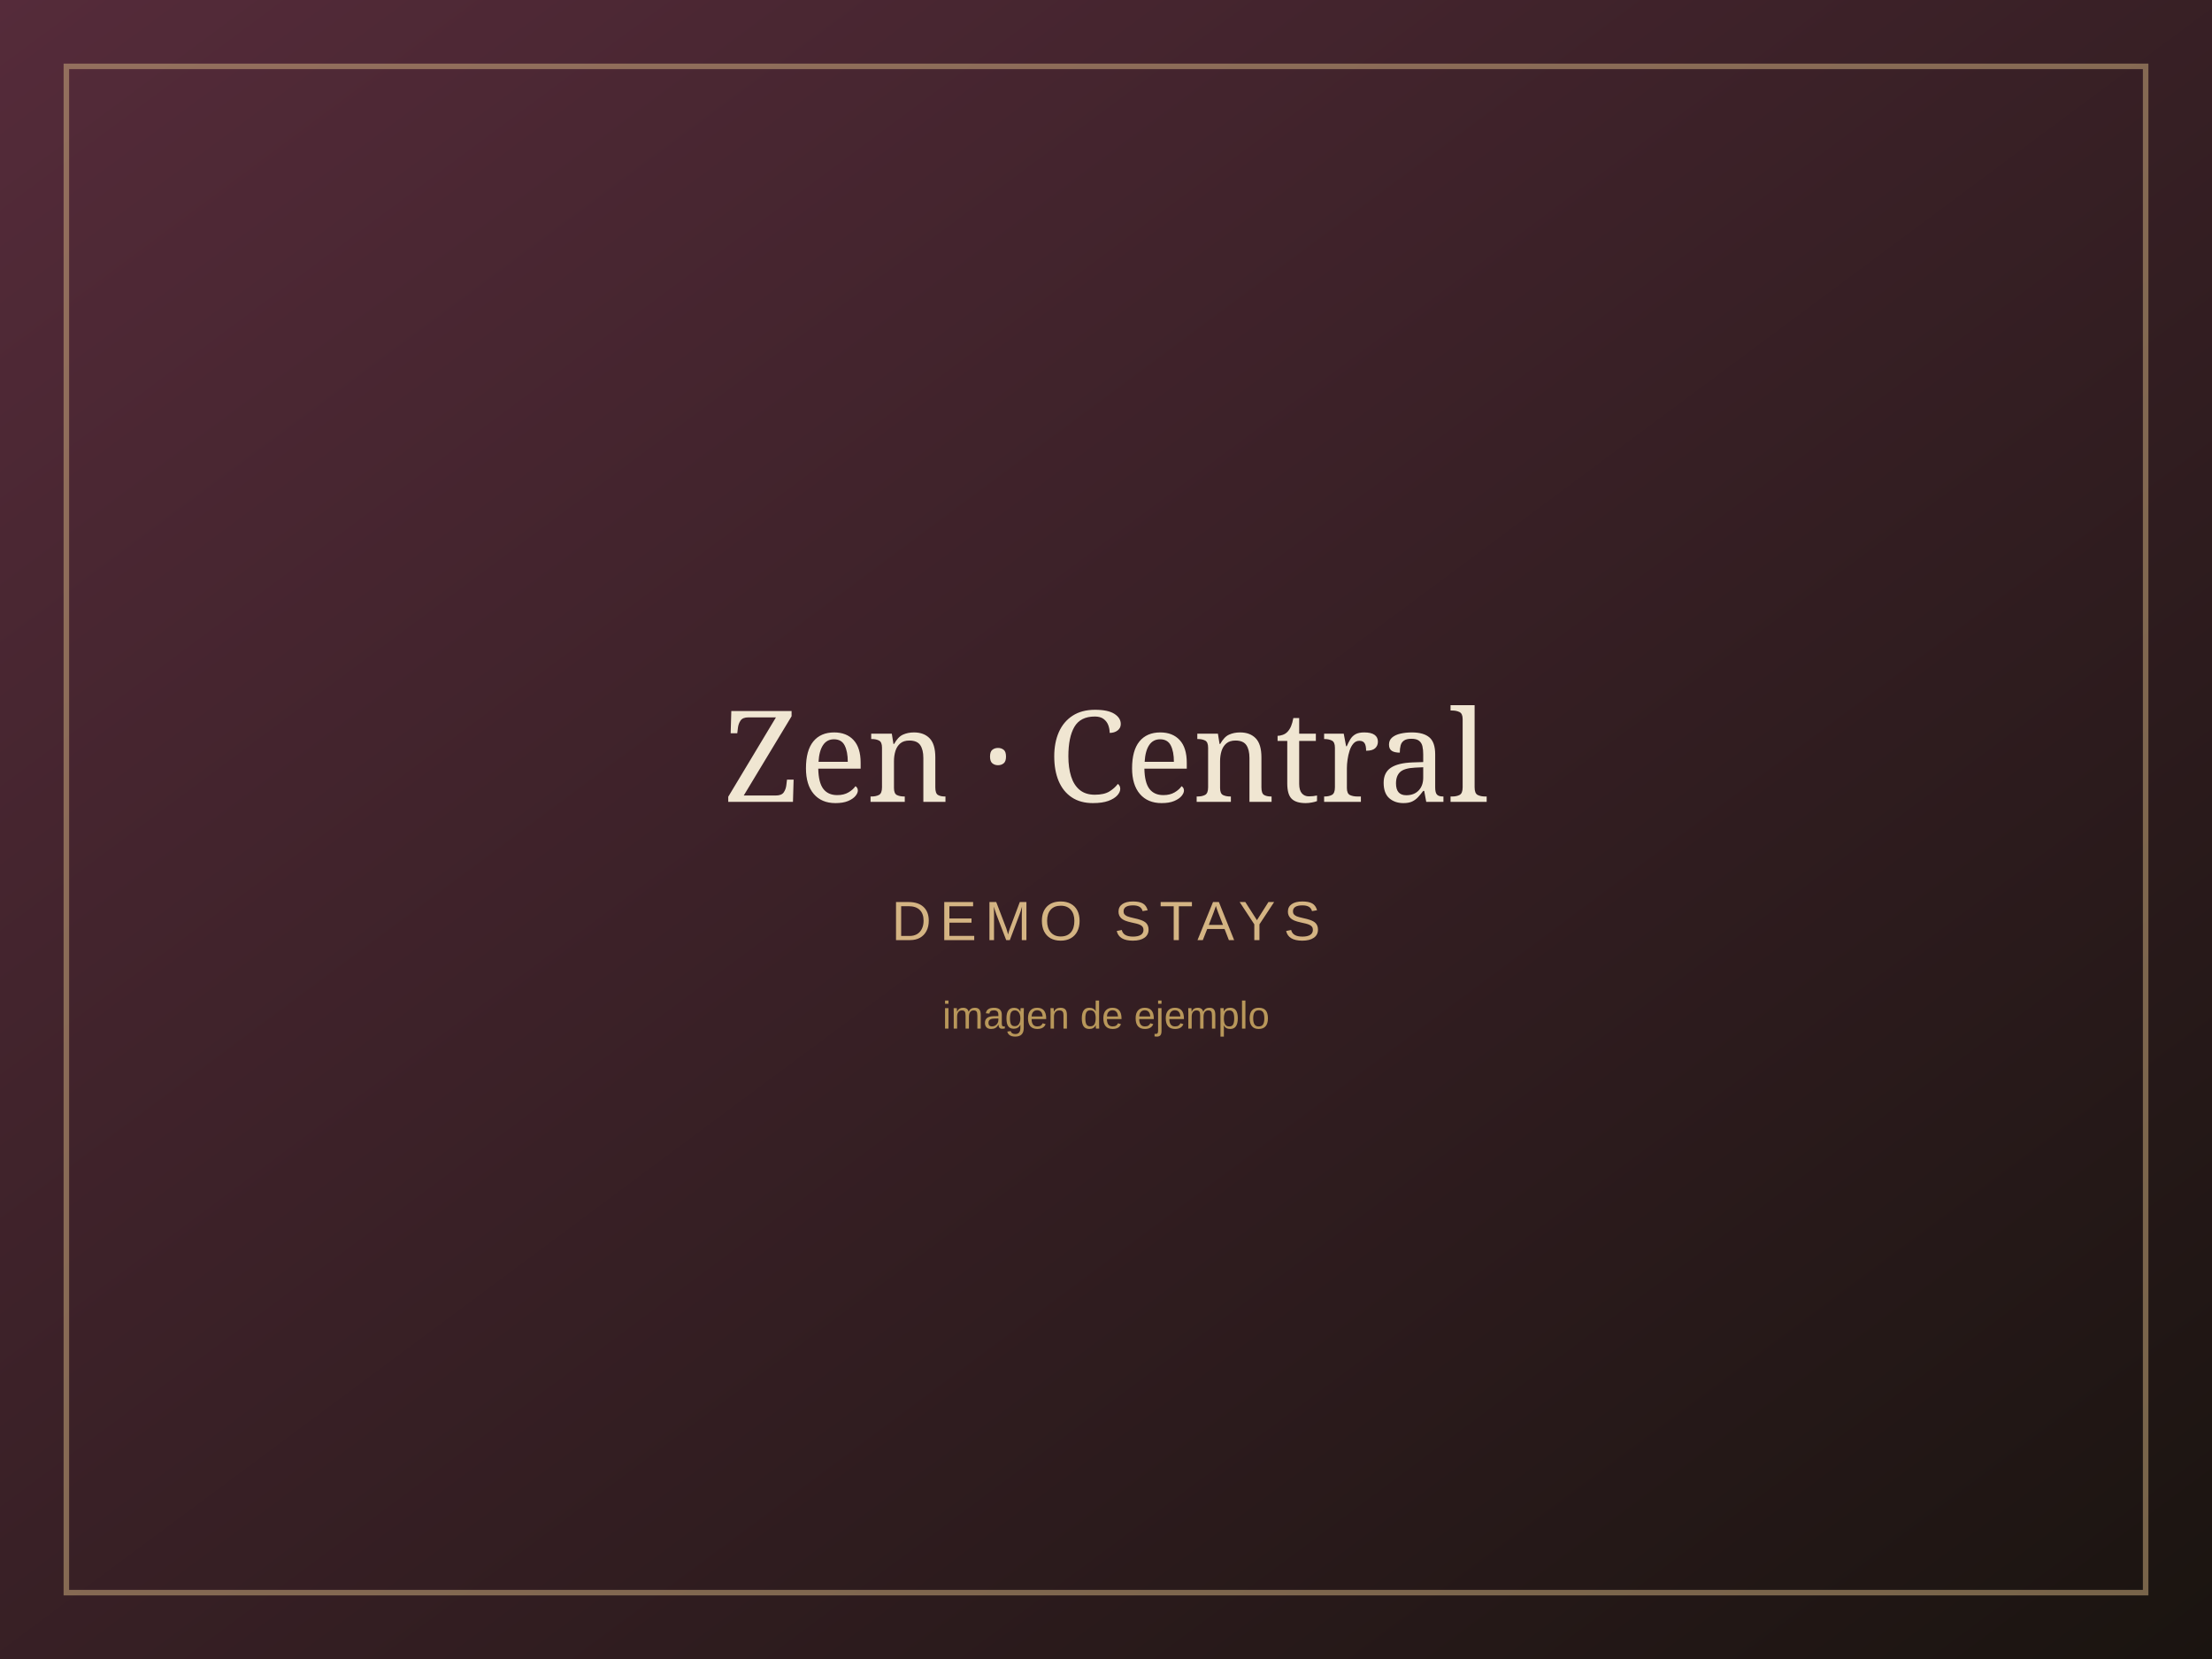
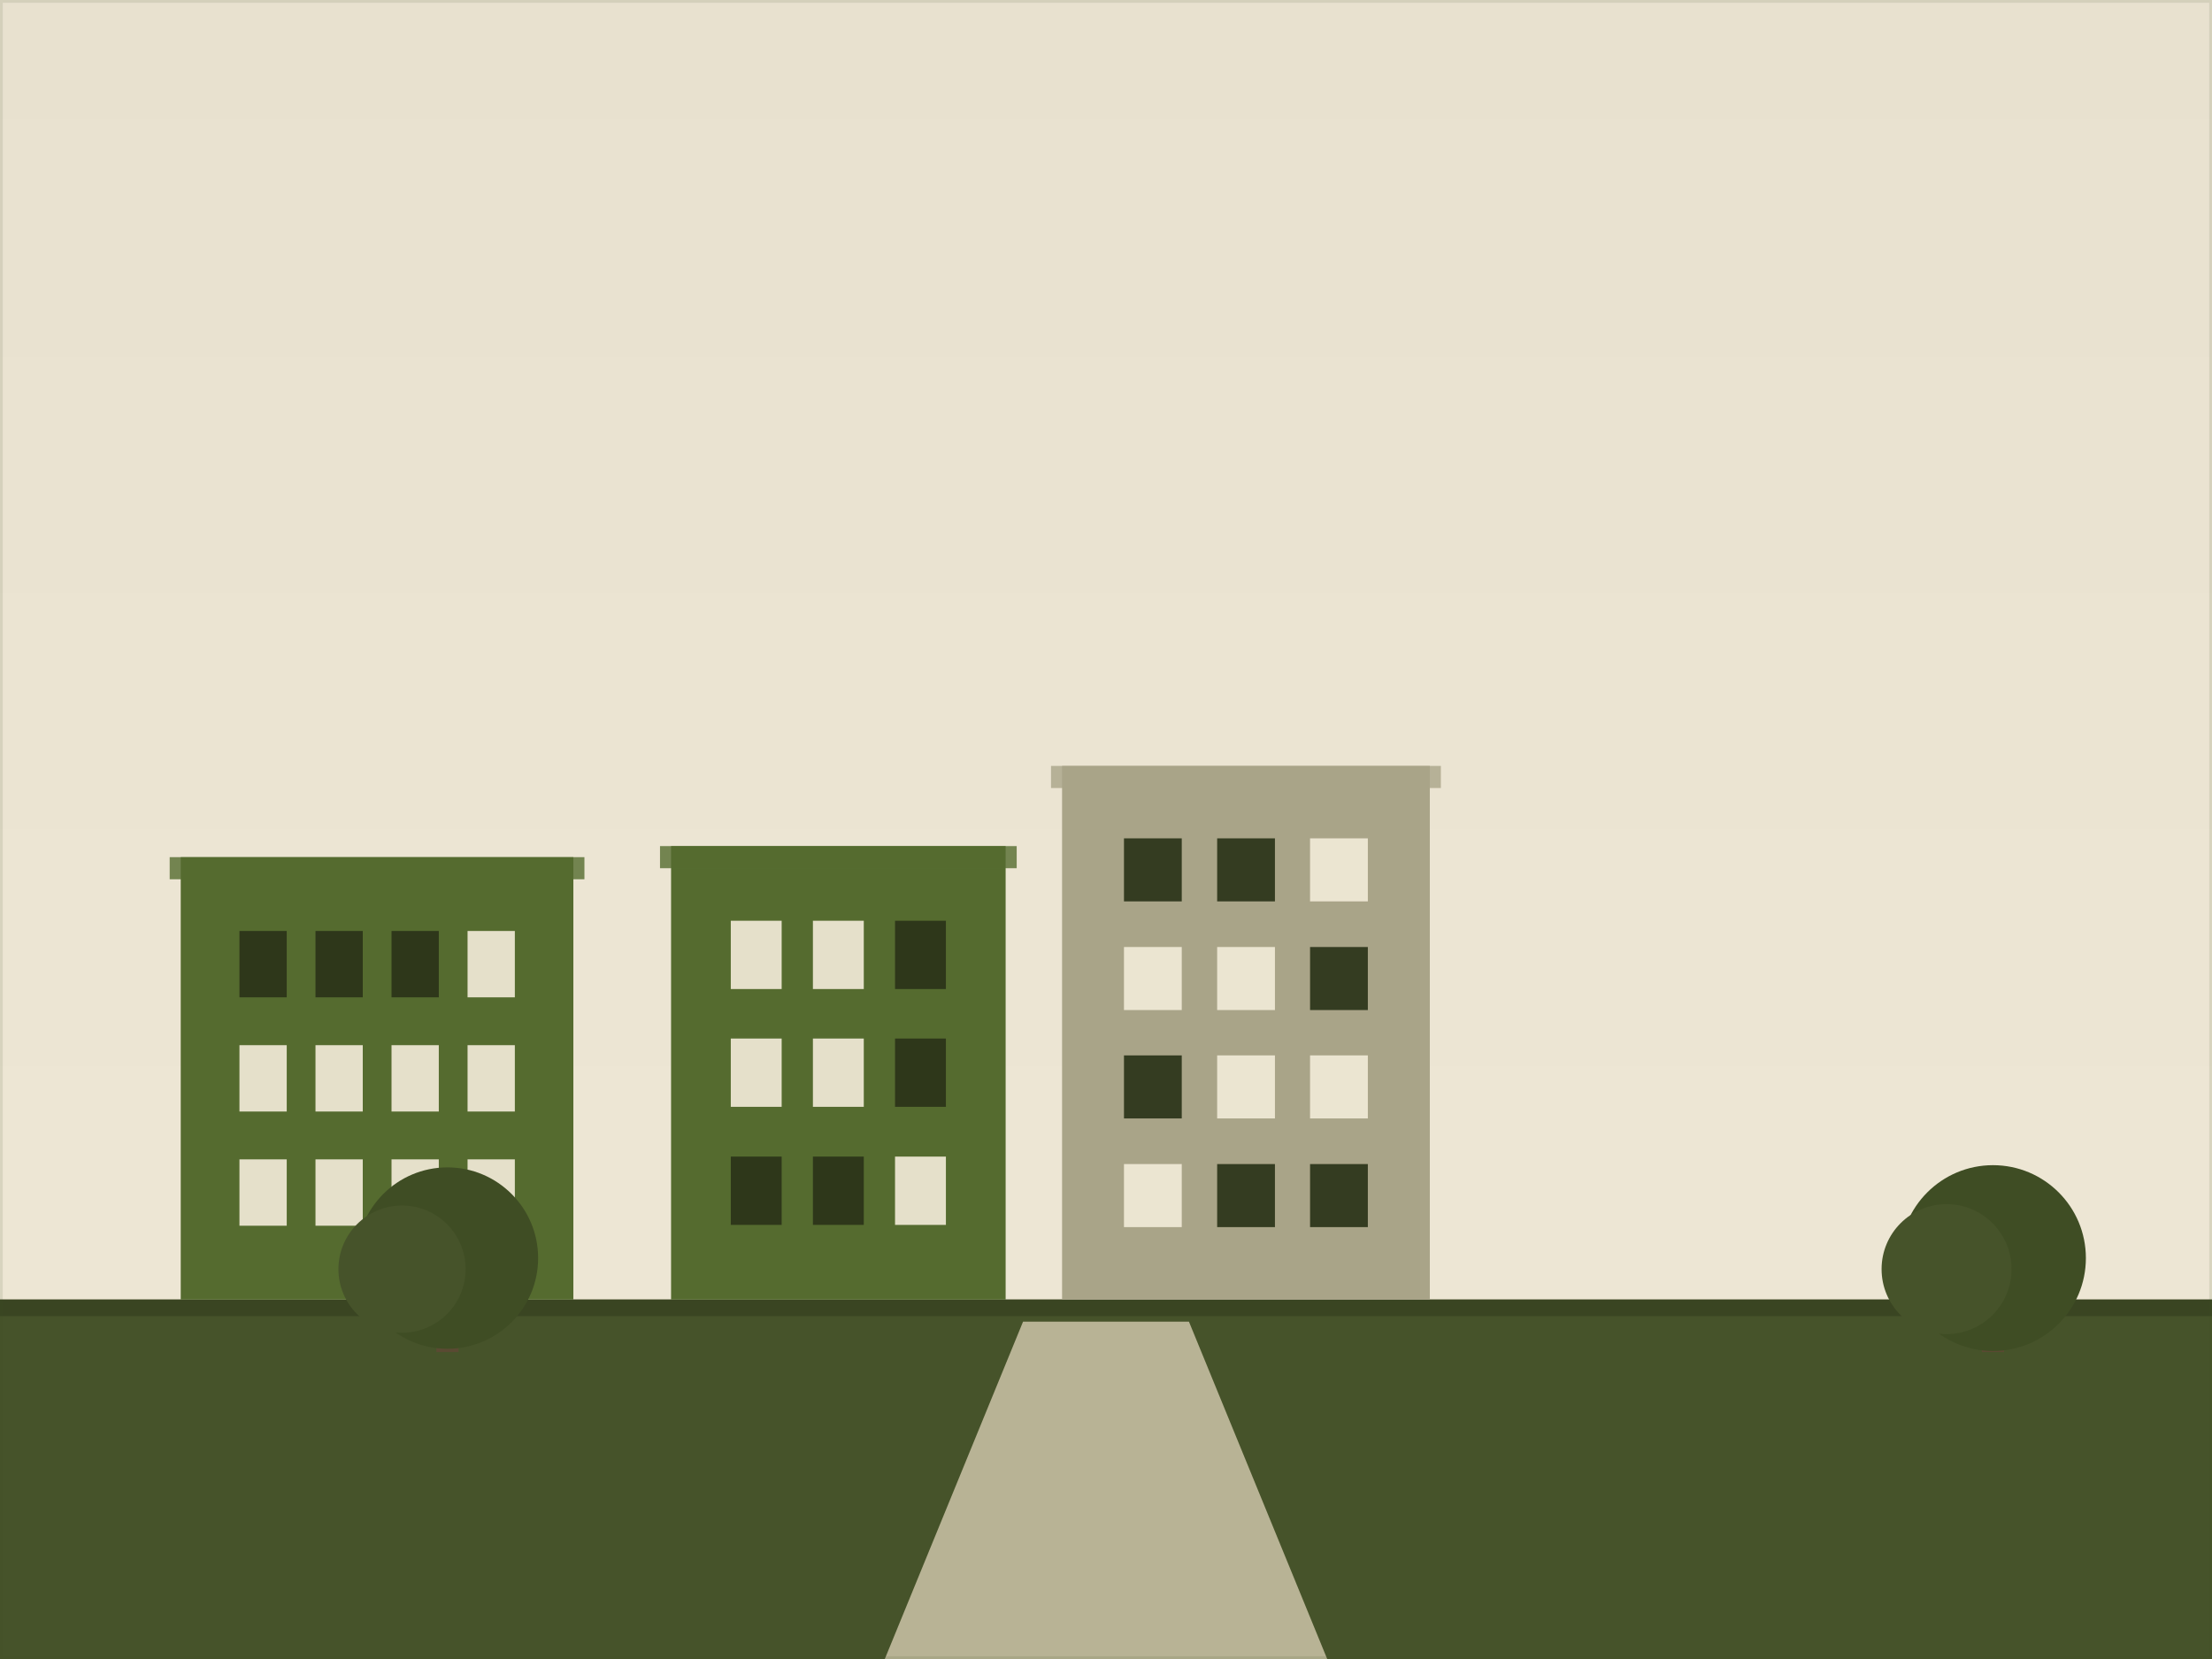
- <svg xmlns="http://www.w3.org/2000/svg" width="800" height="600" viewBox="0 0 800 600" role="img" aria-label="Zen · Central">
+ <svg xmlns="http://www.w3.org/2000/svg" width="800" height="600" viewBox="0 0 800 600" role="img" aria-label="Complejo residencial Demo Stays">
  <defs>
-     <linearGradient id="g" x1="0" y1="0" x2="1" y2="1">
-       <stop offset="0" stop-color="#552b3a" />
-       <stop offset="1" stop-color="#1a1410" />
+     <linearGradient id="sky" x1="0" y1="0" x2="0" y2="1">
+       <stop offset="0" stop-color="#e8e1cf" />
+       <stop offset="1" stop-color="#efe8d6" />
    </linearGradient>
  </defs>
-   <rect width="800" height="600" fill="url(#g)" />
-   <rect x="24" y="24" width="752" height="552" fill="none" stroke="#d4b483" stroke-opacity="0.5" stroke-width="2" />
-   <text x="400" y="290" font-family="Georgia, serif" font-size="46" fill="#f0e6d2" text-anchor="middle">Zen · Central</text>
-   <text x="400" y="340" font-family="Arial, sans-serif" font-size="20" fill="#d4b483" letter-spacing="3" text-anchor="middle">DEMO STAYS</text>
-   <text x="400" y="372" font-family="Arial, sans-serif" font-size="14" fill="#b8975a" text-anchor="middle">imagen de ejemplo</text>
+   <rect width="800" height="600" fill="url(#sky)" />
+   <rect x="0" y="470" width="800" height="130" fill="#46532a" />
+   <rect x="0" y="470" width="800" height="6" fill="#3a4522" />
+   <polygon points="320,600 480,600 430,478 370,478" fill="#cdc4a8" opacity="0.85" />
+   <rect x="65.366" y="310" width="142" height="160" fill="#556B2F" />
+   <rect x="61.366" y="310" width="150" height="8" fill="#556B2F" opacity="0.8" />
+   <rect x="86.6" y="336.7" width="17.1" height="24.0" fill="#2a3318" opacity="0.92" />
+   <rect x="114.1" y="336.7" width="17.1" height="24.0" fill="#2a3318" opacity="0.92" />
+   <rect x="141.6" y="336.7" width="17.1" height="24.0" fill="#2a3318" opacity="0.92" />
+   <rect x="169.1" y="336.7" width="17.1" height="24.0" fill="#f1ead7" opacity="0.92" />
+   <rect x="86.6" y="378.0" width="17.1" height="24.0" fill="#f1ead7" opacity="0.92" />
+   <rect x="114.1" y="378.0" width="17.1" height="24.0" fill="#f1ead7" opacity="0.92" />
+   <rect x="141.6" y="378.0" width="17.1" height="24.0" fill="#f1ead7" opacity="0.92" />
+   <rect x="169.1" y="378.0" width="17.1" height="24.0" fill="#f1ead7" opacity="0.92" />
+   <rect x="86.6" y="419.3" width="17.1" height="24.0" fill="#f1ead7" opacity="0.92" />
+   <rect x="114.1" y="419.3" width="17.1" height="24.0" fill="#f1ead7" opacity="0.92" />
+   <rect x="141.6" y="419.3" width="17.1" height="24.0" fill="#f1ead7" opacity="0.92" />
+   <rect x="169.1" y="419.3" width="17.1" height="24.0" fill="#f1ead7" opacity="0.92" />
+   <rect x="242.701" y="306" width="121" height="164" fill="#556B2F" />
+   <rect x="238.701" y="306" width="129" height="8" fill="#556B2F" opacity="0.8" />
+   <rect x="264.3" y="333.0" width="18.4" height="24.7" fill="#f1ead7" opacity="0.92" />
+   <rect x="294.0" y="333.0" width="18.4" height="24.7" fill="#f1ead7" opacity="0.92" />
+   <rect x="323.7" y="333.0" width="18.4" height="24.7" fill="#2a3318" opacity="0.92" />
+   <rect x="264.3" y="375.6" width="18.4" height="24.7" fill="#f1ead7" opacity="0.92" />
+   <rect x="294.0" y="375.6" width="18.4" height="24.7" fill="#f1ead7" opacity="0.92" />
+   <rect x="323.7" y="375.6" width="18.4" height="24.7" fill="#2a3318" opacity="0.92" />
+   <rect x="264.3" y="418.3" width="18.4" height="24.7" fill="#2a3318" opacity="0.92" />
+   <rect x="294.0" y="418.3" width="18.4" height="24.7" fill="#2a3318" opacity="0.92" />
+   <rect x="323.7" y="418.3" width="18.4" height="24.7" fill="#f1ead7" opacity="0.92" />
+   <rect x="384.114" y="277" width="133" height="193" fill="#a9a488" />
+   <rect x="380.114" y="277" width="141" height="8" fill="#a9a488" opacity="0.8" />
+   <rect x="406.5" y="303.2" width="20.9" height="22.8" fill="#2a3318" opacity="0.92" />
+   <rect x="440.2" y="303.2" width="20.9" height="22.8" fill="#2a3318" opacity="0.92" />
+   <rect x="473.8" y="303.2" width="20.9" height="22.8" fill="#f1ead7" opacity="0.92" />
+   <rect x="406.5" y="342.5" width="20.9" height="22.8" fill="#f1ead7" opacity="0.92" />
+   <rect x="440.2" y="342.5" width="20.9" height="22.8" fill="#f1ead7" opacity="0.92" />
+   <rect x="473.8" y="342.5" width="20.9" height="22.8" fill="#2a3318" opacity="0.92" />
+   <rect x="406.5" y="381.7" width="20.9" height="22.8" fill="#2a3318" opacity="0.92" />
+   <rect x="440.2" y="381.7" width="20.9" height="22.8" fill="#f1ead7" opacity="0.92" />
+   <rect x="473.8" y="381.7" width="20.9" height="22.8" fill="#f1ead7" opacity="0.92" />
+   <rect x="406.5" y="421.0" width="20.9" height="22.8" fill="#f1ead7" opacity="0.92" />
+   <rect x="440.2" y="421.0" width="20.9" height="22.8" fill="#2a3318" opacity="0.92" />
+   <rect x="473.8" y="421.0" width="20.9" height="22.8" fill="#2a3318" opacity="0.92" />
+   <rect x="157.822" y="455" width="8" height="34" fill="#5a4a32" />
+   <circle cx="161.822" cy="455" r="32.8" fill="#3f4d24" />
+   <circle cx="145.4" cy="459.0" r="23.0" fill="#46532a" />
+   <rect x="716.789" y="455" width="8" height="34" fill="#5a4a32" />
+   <circle cx="720.789" cy="455" r="33.6" fill="#3f4d24" />
+   <circle cx="704.0" cy="459.0" r="23.5" fill="#46532a" />
+   <rect x="0.5" y="0.5" width="799" height="599" fill="none" stroke="#3f4d24" stroke-opacity="0.12" />
</svg>
